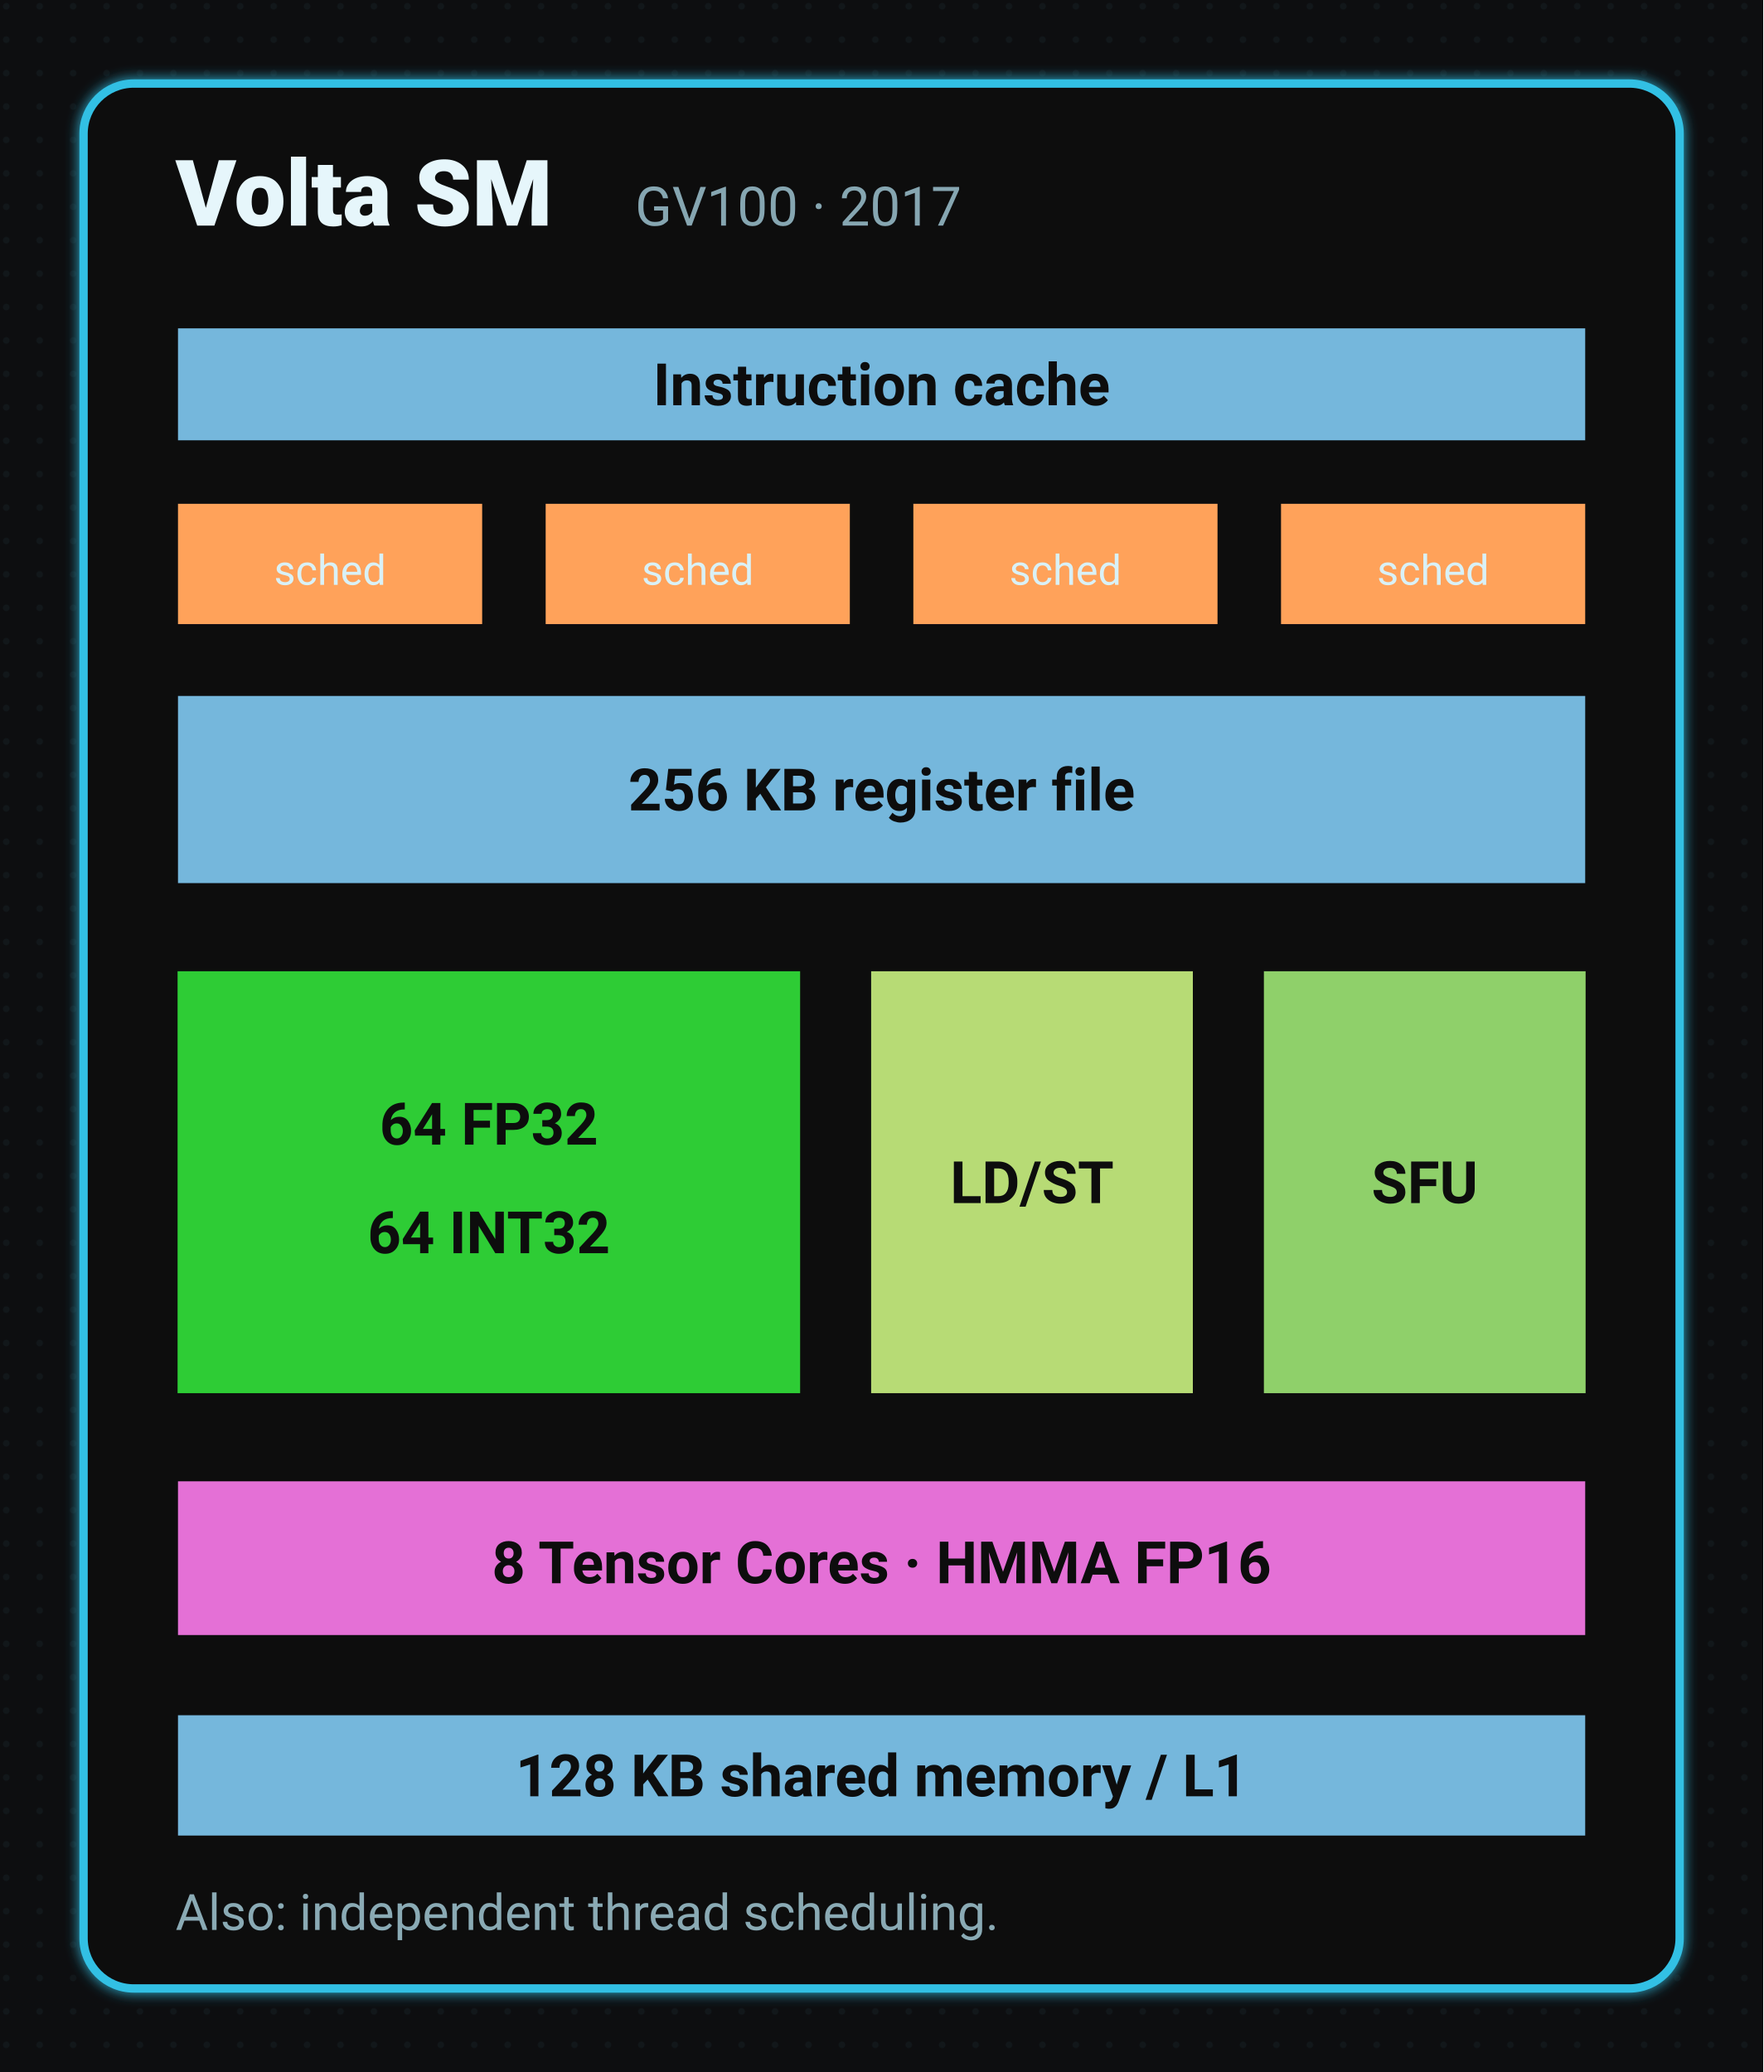
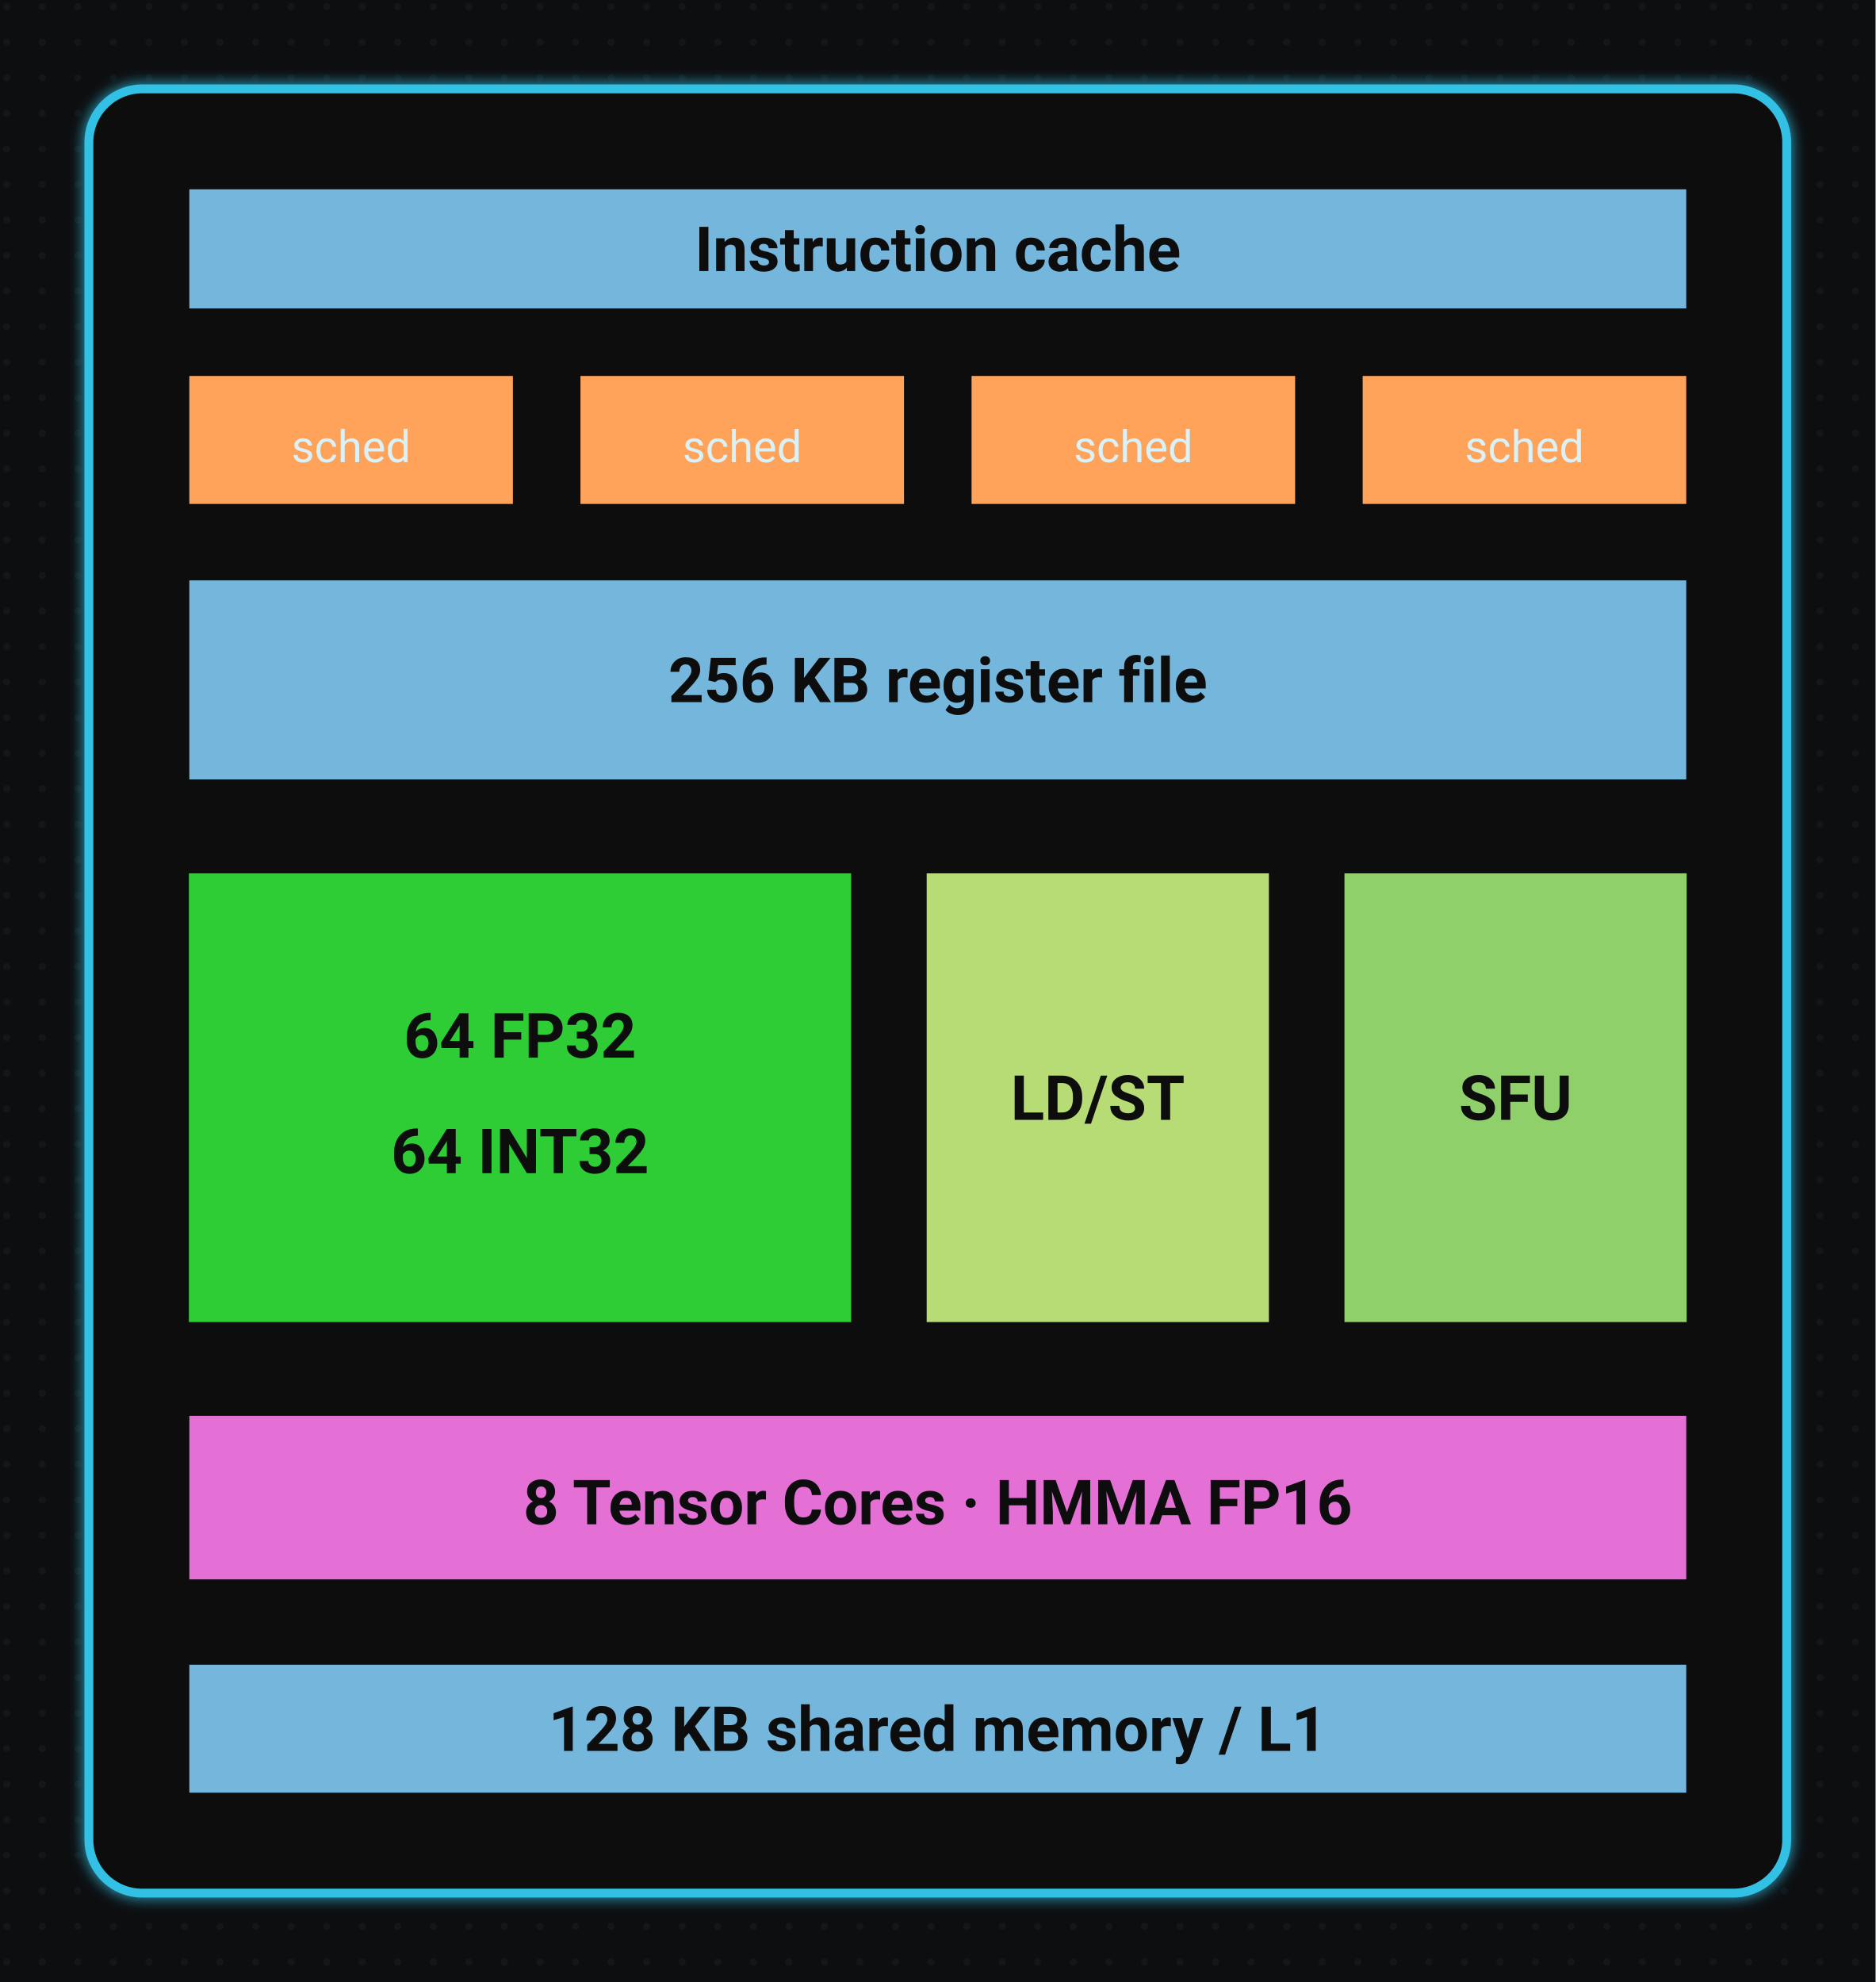
- <svg xmlns="http://www.w3.org/2000/svg" viewBox="0 0 422 496" role="img">
+ <svg xmlns="http://www.w3.org/2000/svg" viewBox="0 0 422 446" role="img">
  <style>
text{font-family:'Roboto','Noto Sans KR',-apple-system,BlinkMacSystemFont,sans-serif}
.plateTitle{font-size:22px;font-weight:800;fill:#e6f6fb}.meta{font-size:13px;fill:#86a6b1}
.label{font-size:14px;font-weight:700;fill:#0d0e10}.darkLabel{font-size:13px;font-weight:700;fill:#d9f1f7}
.small{font-size:12px;fill:#d9f1f7}.tiny{font-size:10px;fill:#d9f1f7}.note{font-size:12px;fill:#8aaab4}
.outline{fill:#0d0e10;stroke:#33c0e4;stroke-width:2}.ic{fill:#75b7dc;stroke:#0d0e10;stroke-width:1.2}
.sched{fill:#ffa25a;stroke:#0d0e10;stroke-width:1.2}.reg{fill:#75b7dc;stroke:#0d0e10;stroke-width:1.2}
.core{fill:#2dcc35;stroke:#0d0e10;stroke-width:1}.ldst{fill:#b7db75;stroke:#0d0e10;stroke-width:1}
.sfu{fill:#8fd06b;stroke:#0d0e10;stroke-width:1}.tensor{fill:#e46fd6;stroke:#0d0e10;stroke-width:1.2}
.rt{fill:#ffe14f;stroke:#0d0e10;stroke-width:1.2}.tex{fill:#4d68b7;stroke:#0d0e10;stroke-width:1.2}
.mem{fill:#75b7dc;stroke:#0d0e10;stroke-width:1.2}.hot{fill:#e46fd6;stroke:#0d0e10;stroke-width:1.2}
.fabric{fill:#a9c0d5;stroke:#0d0e10;stroke-width:1.2}.arrow{fill:#a9b0b4}
</style>
  <defs>
    <filter id="glow" x="-20%" y="-20%" width="140%" height="140%">
      <feGaussianBlur stdDeviation="1.6" result="b" />
      <feMerge>
        <feMergeNode in="b" />
        <feMergeNode in="SourceGraphic" />
      </feMerge>
    </filter>
    <pattern id="dots" width="8" height="8" patternUnits="userSpaceOnUse">
      <circle cx="1.5" cy="1.5" r="0.8" fill="#1b2a30" />
    </pattern>
  </defs>
-   <rect width="422" height="496" fill="#0d0e10" />
-   <rect width="422" height="496" fill="url(#dots)" opacity="0.32" />
+   <rect width="422" height="446" fill="#0d0e10" />
+   <rect width="422" height="446" fill="url(#dots)" opacity="0.32" />
  <g transform="translate(20 20)" filter="url(#glow)">
-     <rect width="382" height="456" rx="12" class="outline" />
-     <text x="22" y="34" class="plateTitle">Volta SM</text>
-     <text x="132" y="34" class="meta">GV100 · 2017</text>
-     <rect x="22" y="58" width="338" height="28" class="ic" />
-     <text x="191" y="77" text-anchor="middle" class="label">Instruction cache</text>
-     <g transform="translate(22 100)">
-       <rect width="74" height="30" class="sched" />
-       <rect x="88" width="74" height="30" class="sched" />
-       <rect x="176" width="74" height="30" class="sched" />
-       <rect x="264" width="74" height="30" class="sched" />
-       <text x="37" y="20" text-anchor="middle" class="tiny" fill="#0d0e10">sched</text>
-       <text x="125" y="20" text-anchor="middle" class="tiny" fill="#0d0e10">sched</text>
-       <text x="213" y="20" text-anchor="middle" class="tiny" fill="#0d0e10">sched</text>
-       <text x="301" y="20" text-anchor="middle" class="tiny" fill="#0d0e10">sched</text>
+     <rect width="382" height="406" rx="12" class="outline" />
+     <g transform="translate(0 -36)">
+       <rect x="22" y="58" width="338" height="28" class="ic" />
+       <text x="191" y="77" text-anchor="middle" class="label">Instruction cache</text>
+       <g transform="translate(22 100)">
+         <rect width="74" height="30" class="sched" />
+         <rect x="88" width="74" height="30" class="sched" />
+         <rect x="176" width="74" height="30" class="sched" />
+         <rect x="264" width="74" height="30" class="sched" />
+         <text x="37" y="20" text-anchor="middle" class="tiny" fill="#0d0e10">sched</text>
+         <text x="125" y="20" text-anchor="middle" class="tiny" fill="#0d0e10">sched</text>
+         <text x="213" y="20" text-anchor="middle" class="tiny" fill="#0d0e10">sched</text>
+         <text x="301" y="20" text-anchor="middle" class="tiny" fill="#0d0e10">sched</text>
+       </g>
+       <rect x="22" y="146" width="338" height="46" class="reg" />
+       <text x="191" y="174" text-anchor="middle" class="label">256 KB register file</text>
+       <rect x="22" y="212" width="150" height="102" class="core" />
+       <text x="97" y="254" text-anchor="middle" class="label">64 FP32</text>
+       <text x="97" y="280" text-anchor="middle" class="label">64 INT32</text>
+       <rect x="188" y="212" width="78" height="102" class="ldst" />
+       <text x="227" y="268" text-anchor="middle" class="label">LD/ST</text>
+       <rect x="282" y="212" width="78" height="102" class="sfu" />
+       <text x="321" y="268" text-anchor="middle" class="label">SFU</text>
+       <rect x="22" y="334" width="338" height="38" class="tensor" />
+       <text x="191" y="359" text-anchor="middle" class="label">8 Tensor Cores · HMMA FP16</text>
+       <rect x="22" y="390" width="338" height="30" class="mem" />
+       <text x="191" y="410" text-anchor="middle" class="label">128 KB shared memory / L1</text>
    </g>
-     <rect x="22" y="146" width="338" height="46" class="reg" />
-     <text x="191" y="174" text-anchor="middle" class="label">256 KB register file</text>
-     <rect x="22" y="212" width="150" height="102" class="core" />
-     <text x="97" y="254" text-anchor="middle" class="label">64 FP32</text>
-     <text x="97" y="280" text-anchor="middle" class="label">64 INT32</text>
-     <rect x="188" y="212" width="78" height="102" class="ldst" />
-     <text x="227" y="268" text-anchor="middle" class="label">LD/ST</text>
-     <rect x="282" y="212" width="78" height="102" class="sfu" />
-     <text x="321" y="268" text-anchor="middle" class="label">SFU</text>
-     <rect x="22" y="334" width="338" height="38" class="tensor" />
-     <text x="191" y="359" text-anchor="middle" class="label">8 Tensor Cores · HMMA FP16</text>
-     <rect x="22" y="390" width="338" height="30" class="mem" />
-     <text x="191" y="410" text-anchor="middle" class="label">128 KB shared memory / L1</text>
-     <text x="22" y="442" class="note">Also: independent thread scheduling.</text>
  </g>
</svg>
